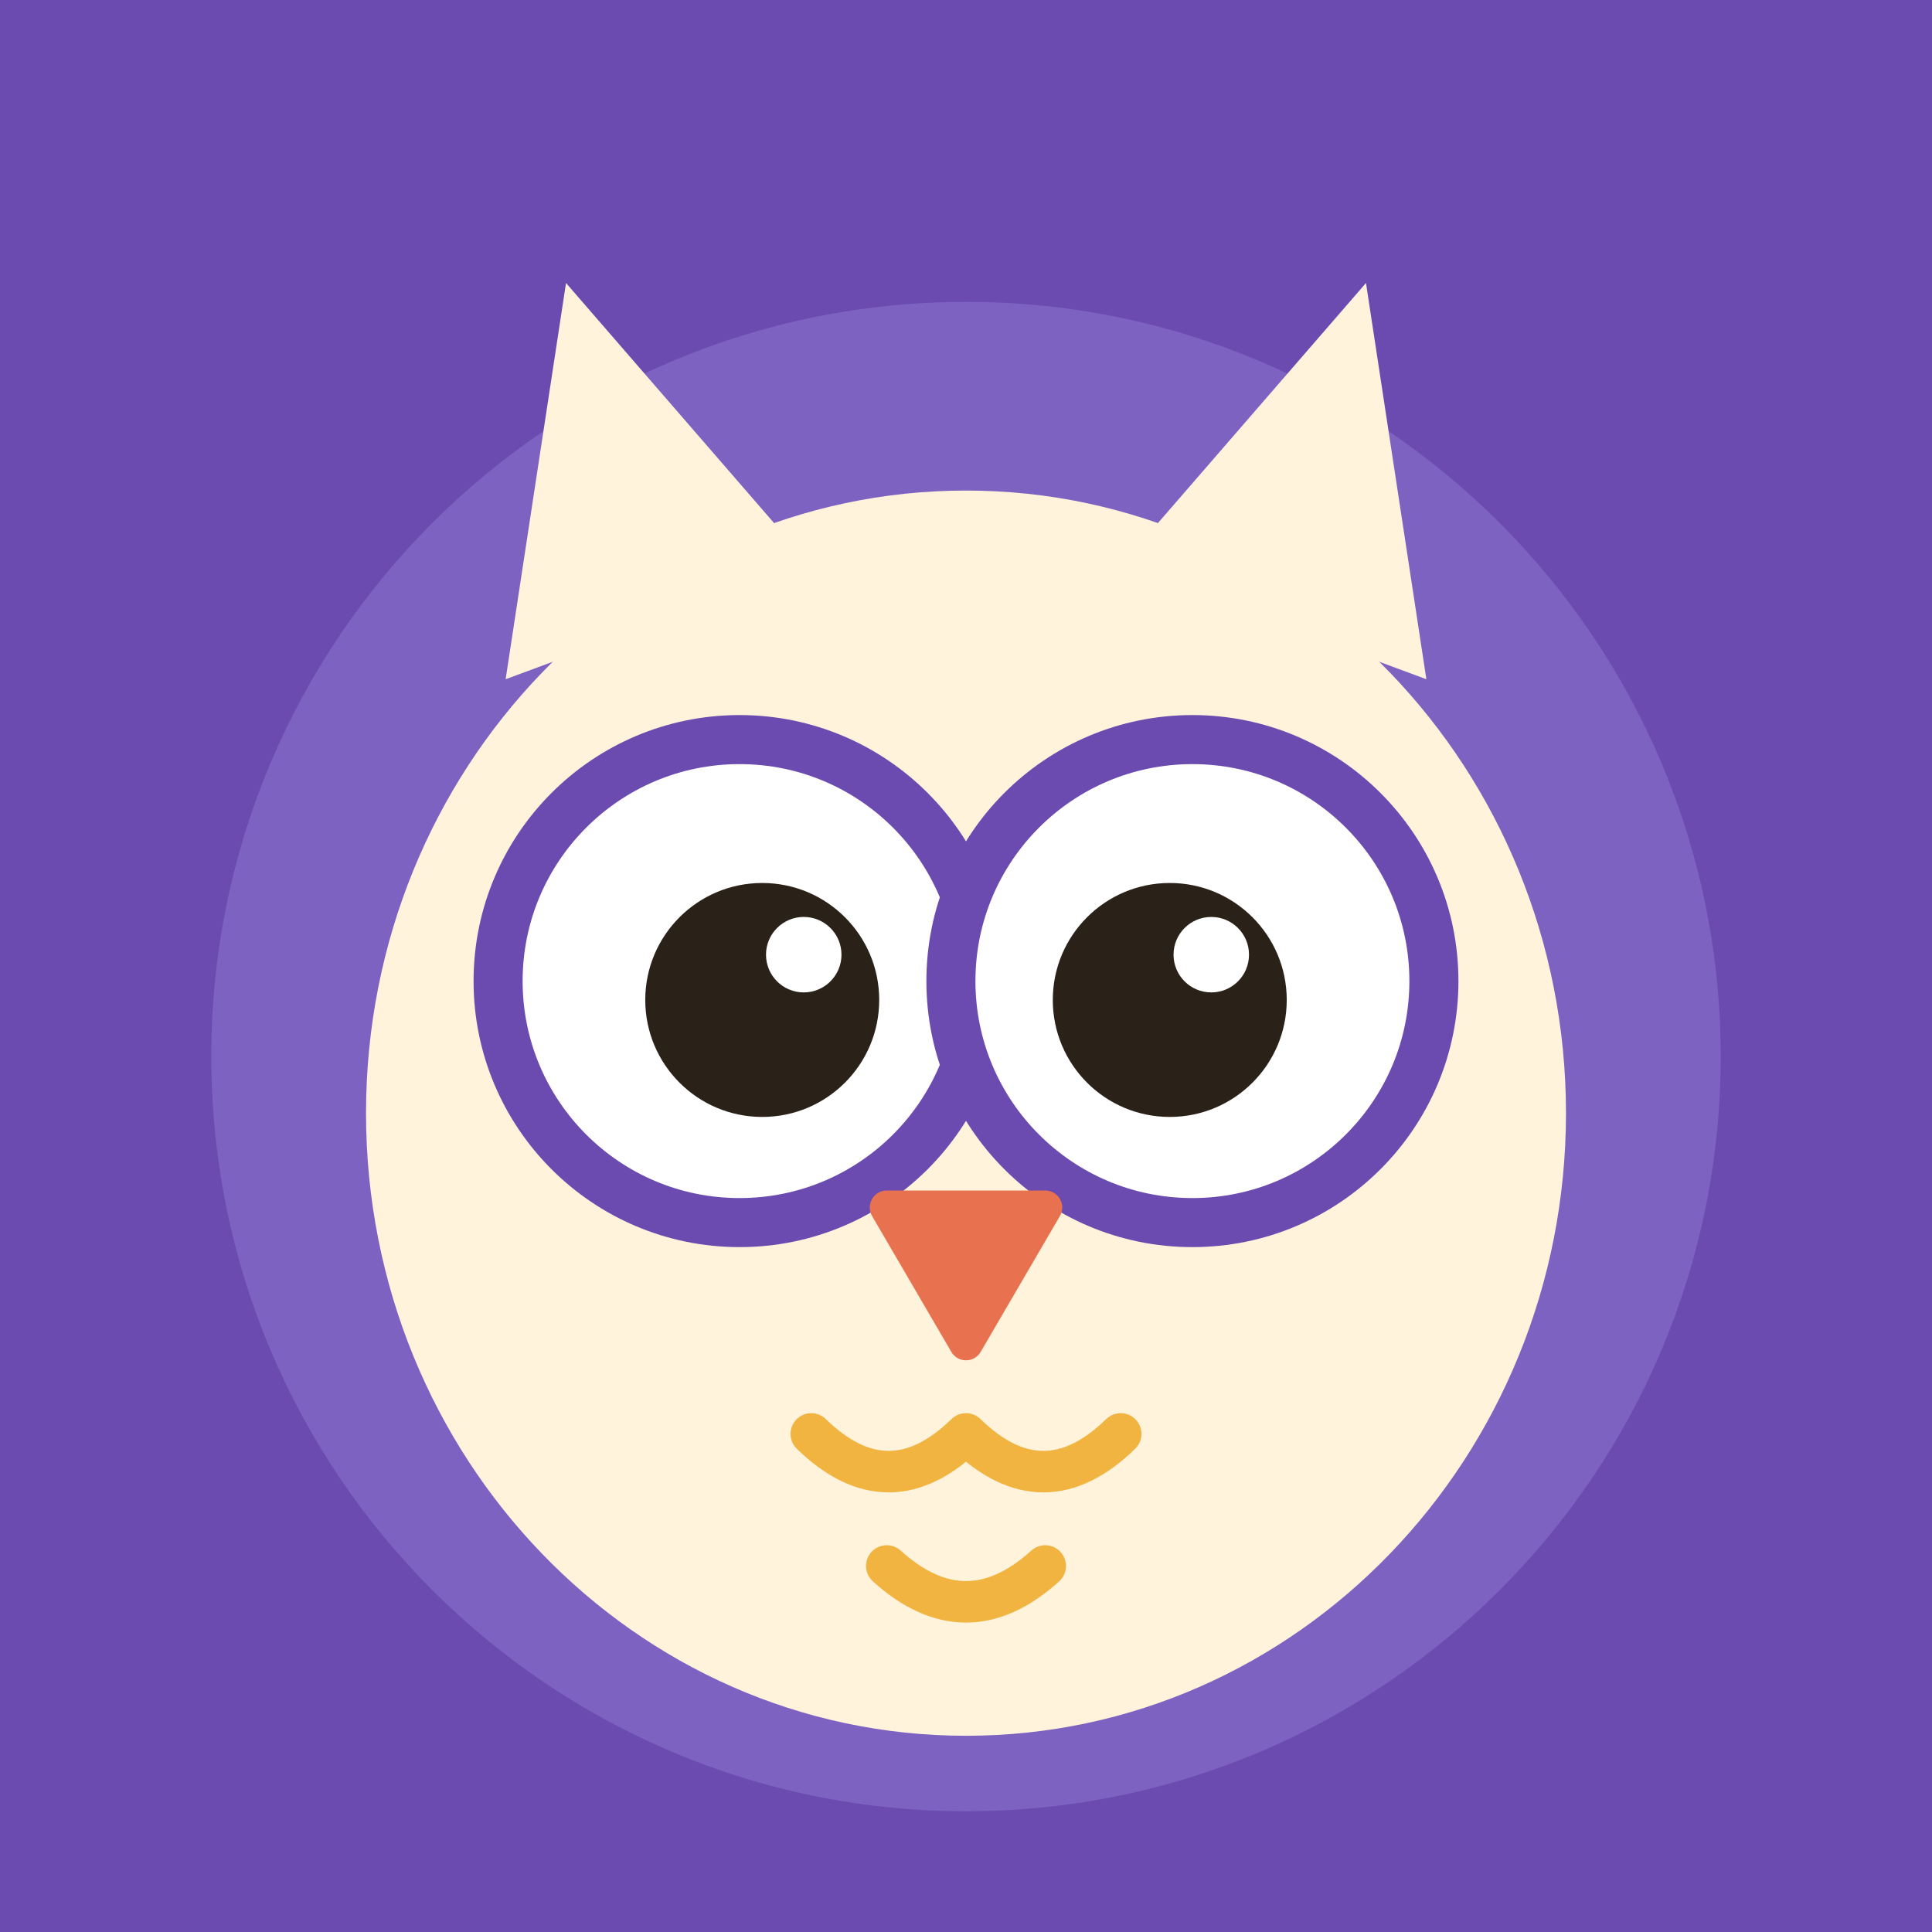
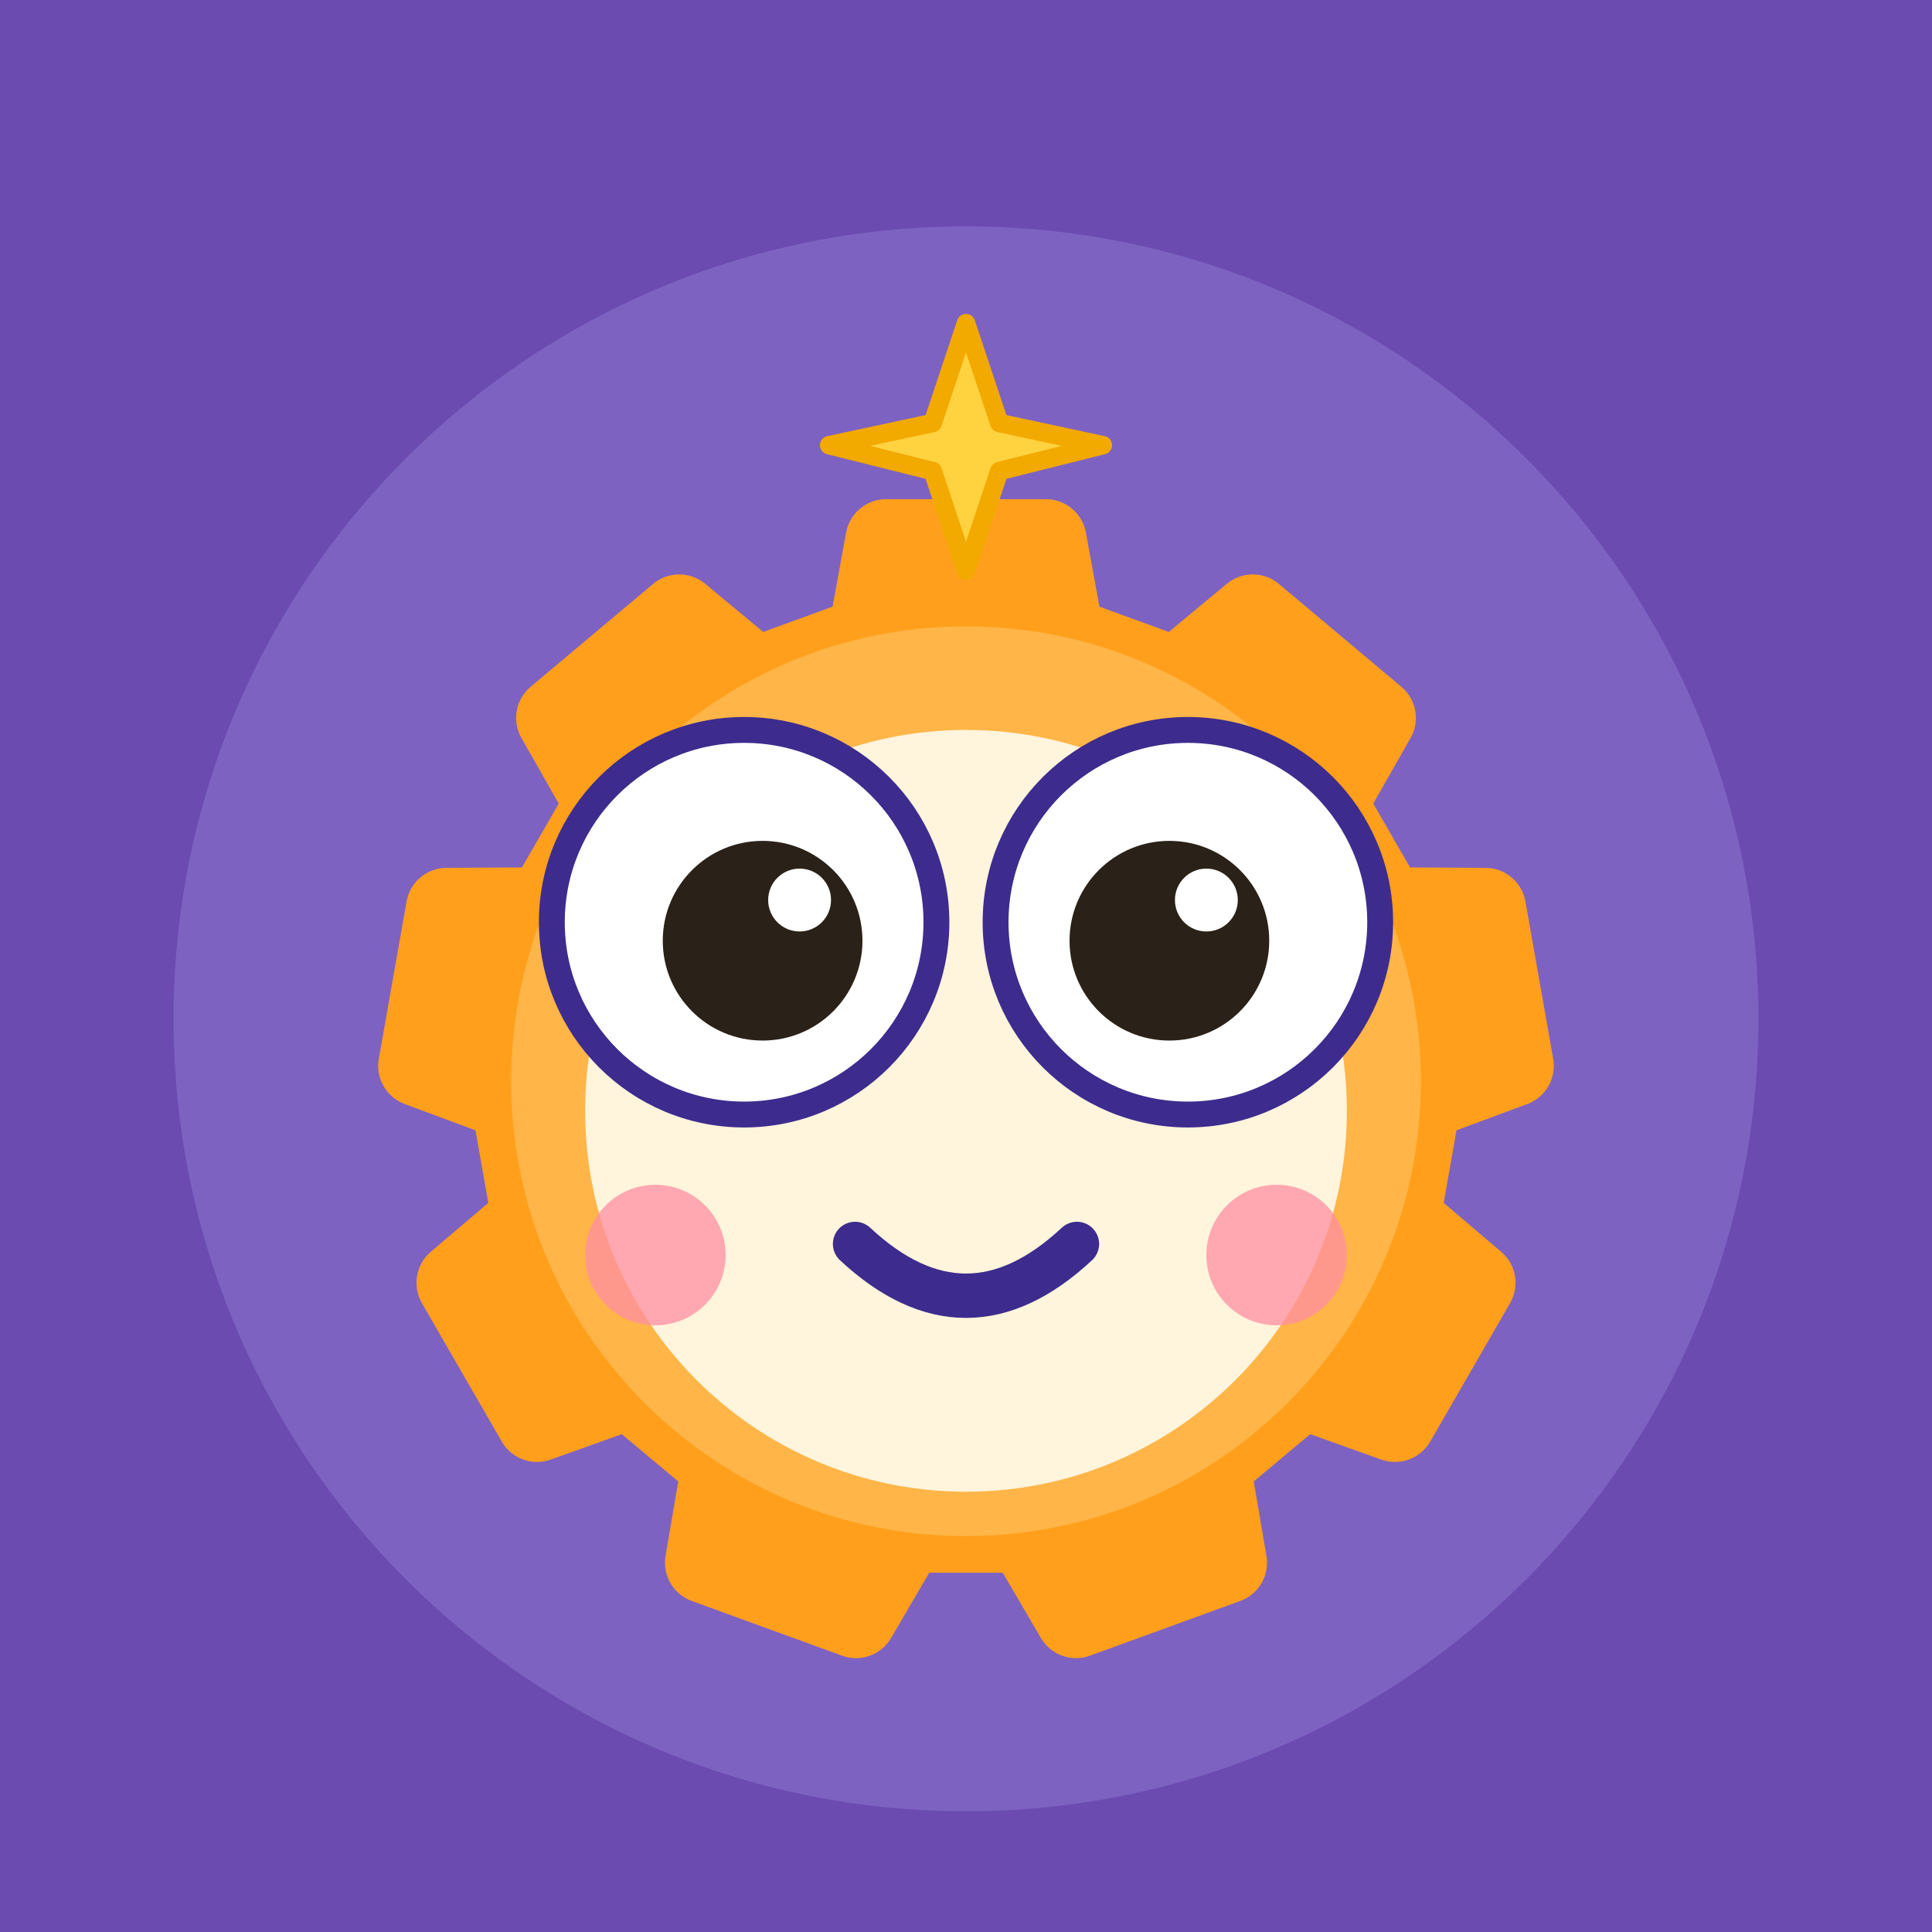
<svg xmlns="http://www.w3.org/2000/svg" viewBox="0 0 1024 1024">
  <rect width="1024" height="1024" fill="#6B4BB0" />
-   <circle cx="512" cy="560" r="400" fill="#7E62C2" />
-   <path d="M268 360 L300 150 L430 300 Z" fill="#FFF3DC" />
-   <path d="M756 360 L724 150 L594 300 Z" fill="#FFF3DC" />
-   <ellipse cx="512" cy="590" rx="318" ry="330" fill="#FFF3DC" />
-   <path d="M430 760 q41 40 82 0 q41 40 82 0" fill="none" stroke="#F2B441" stroke-width="22" stroke-linecap="round" stroke-linejoin="round" />
-   <path d="M470 830 q42 38 84 0" fill="none" stroke="#F2B441" stroke-width="22" stroke-linecap="round" />
-   <circle cx="392" cy="520" r="128" fill="#FFFFFF" stroke="#6B4BB0" stroke-width="26" />
-   <circle cx="632" cy="520" r="128" fill="#FFFFFF" stroke="#6B4BB0" stroke-width="26" />
-   <circle cx="404" cy="530" r="62" fill="#2A2118" />
-   <circle cx="620" cy="530" r="62" fill="#2A2118" />
-   <circle cx="426" cy="506" r="20" fill="#FFFFFF" />
-   <circle cx="642" cy="506" r="20" fill="#FFFFFF" />
-   <path d="M470 640 L554 640 L512 712 Z" fill="#E8724F" stroke="#E8724F" stroke-width="18" stroke-linejoin="round" />
+   <circle cx="512" cy="540" r="420" fill="#7E62C2" />
+   <g transform="translate(512 528) scale(0.98) translate(-512 -560)">
+     <path d="M459.2 365.7 L468.8 313.2 L555.2 313.2 L564.8 365.7 L626.0 388.0 L667.1 353.9 L733.3 409.5 L706.9 455.9 L739.4 512.3 L792.9 512.6 L807.9 597.7 L757.8 616.3 L746.5 680.4 L787.2 715.0 L744.0 789.9 L693.7 771.9 L643.8 813.7 L652.8 866.4 L571.5 896.0 L544.5 849.8 L479.5 849.8 L452.5 896.0 L371.2 866.4 L380.2 813.7 L330.3 771.9 L280.0 789.9 L236.8 715.0 L277.5 680.4 L266.2 616.3 L216.1 597.7 L231.1 512.6 L284.6 512.3 L317.1 455.9 L290.7 409.5 L356.9 353.9 L398.0 388.0 Z" fill="#FF9F1C" stroke="#FF9F1C" stroke-width="44" stroke-linejoin="round" />
+     <circle cx="512" cy="606" r="246" fill="#FFB547" />
+     <circle cx="512" cy="622" r="206" fill="#FFF4DC" />
+     <path d="M512 196 L530 250 L586 262 L530 276 L512 330 L494 276 L438 262 L494 250 Z" fill="#FFD23F" stroke="#F2A900" stroke-width="10" stroke-linejoin="round" />
+     <circle cx="392" cy="520" r="104" fill="#FFFFFF" stroke="#3D2C8D" stroke-width="14" />
+     <circle cx="632" cy="520" r="104" fill="#FFFFFF" stroke="#3D2C8D" stroke-width="14" />
+     <circle cx="402" cy="530" r="54" fill="#2A2118" />
+     <circle cx="622" cy="530" r="54" fill="#2A2118" />
+     <circle cx="422" cy="508" r="17" fill="#FFFFFF" />
+     <circle cx="642" cy="508" r="17" fill="#FFFFFF" />
+     <circle cx="344" cy="700" r="38" fill="#FF8FA3" opacity="0.75" />
+     <circle cx="680" cy="700" r="38" fill="#FF8FA3" opacity="0.75" />
+     <path d="M452 694 q60 56 120 0" fill="none" stroke="#3D2C8D" stroke-width="24" stroke-linecap="round" />
+   </g>
</svg>
